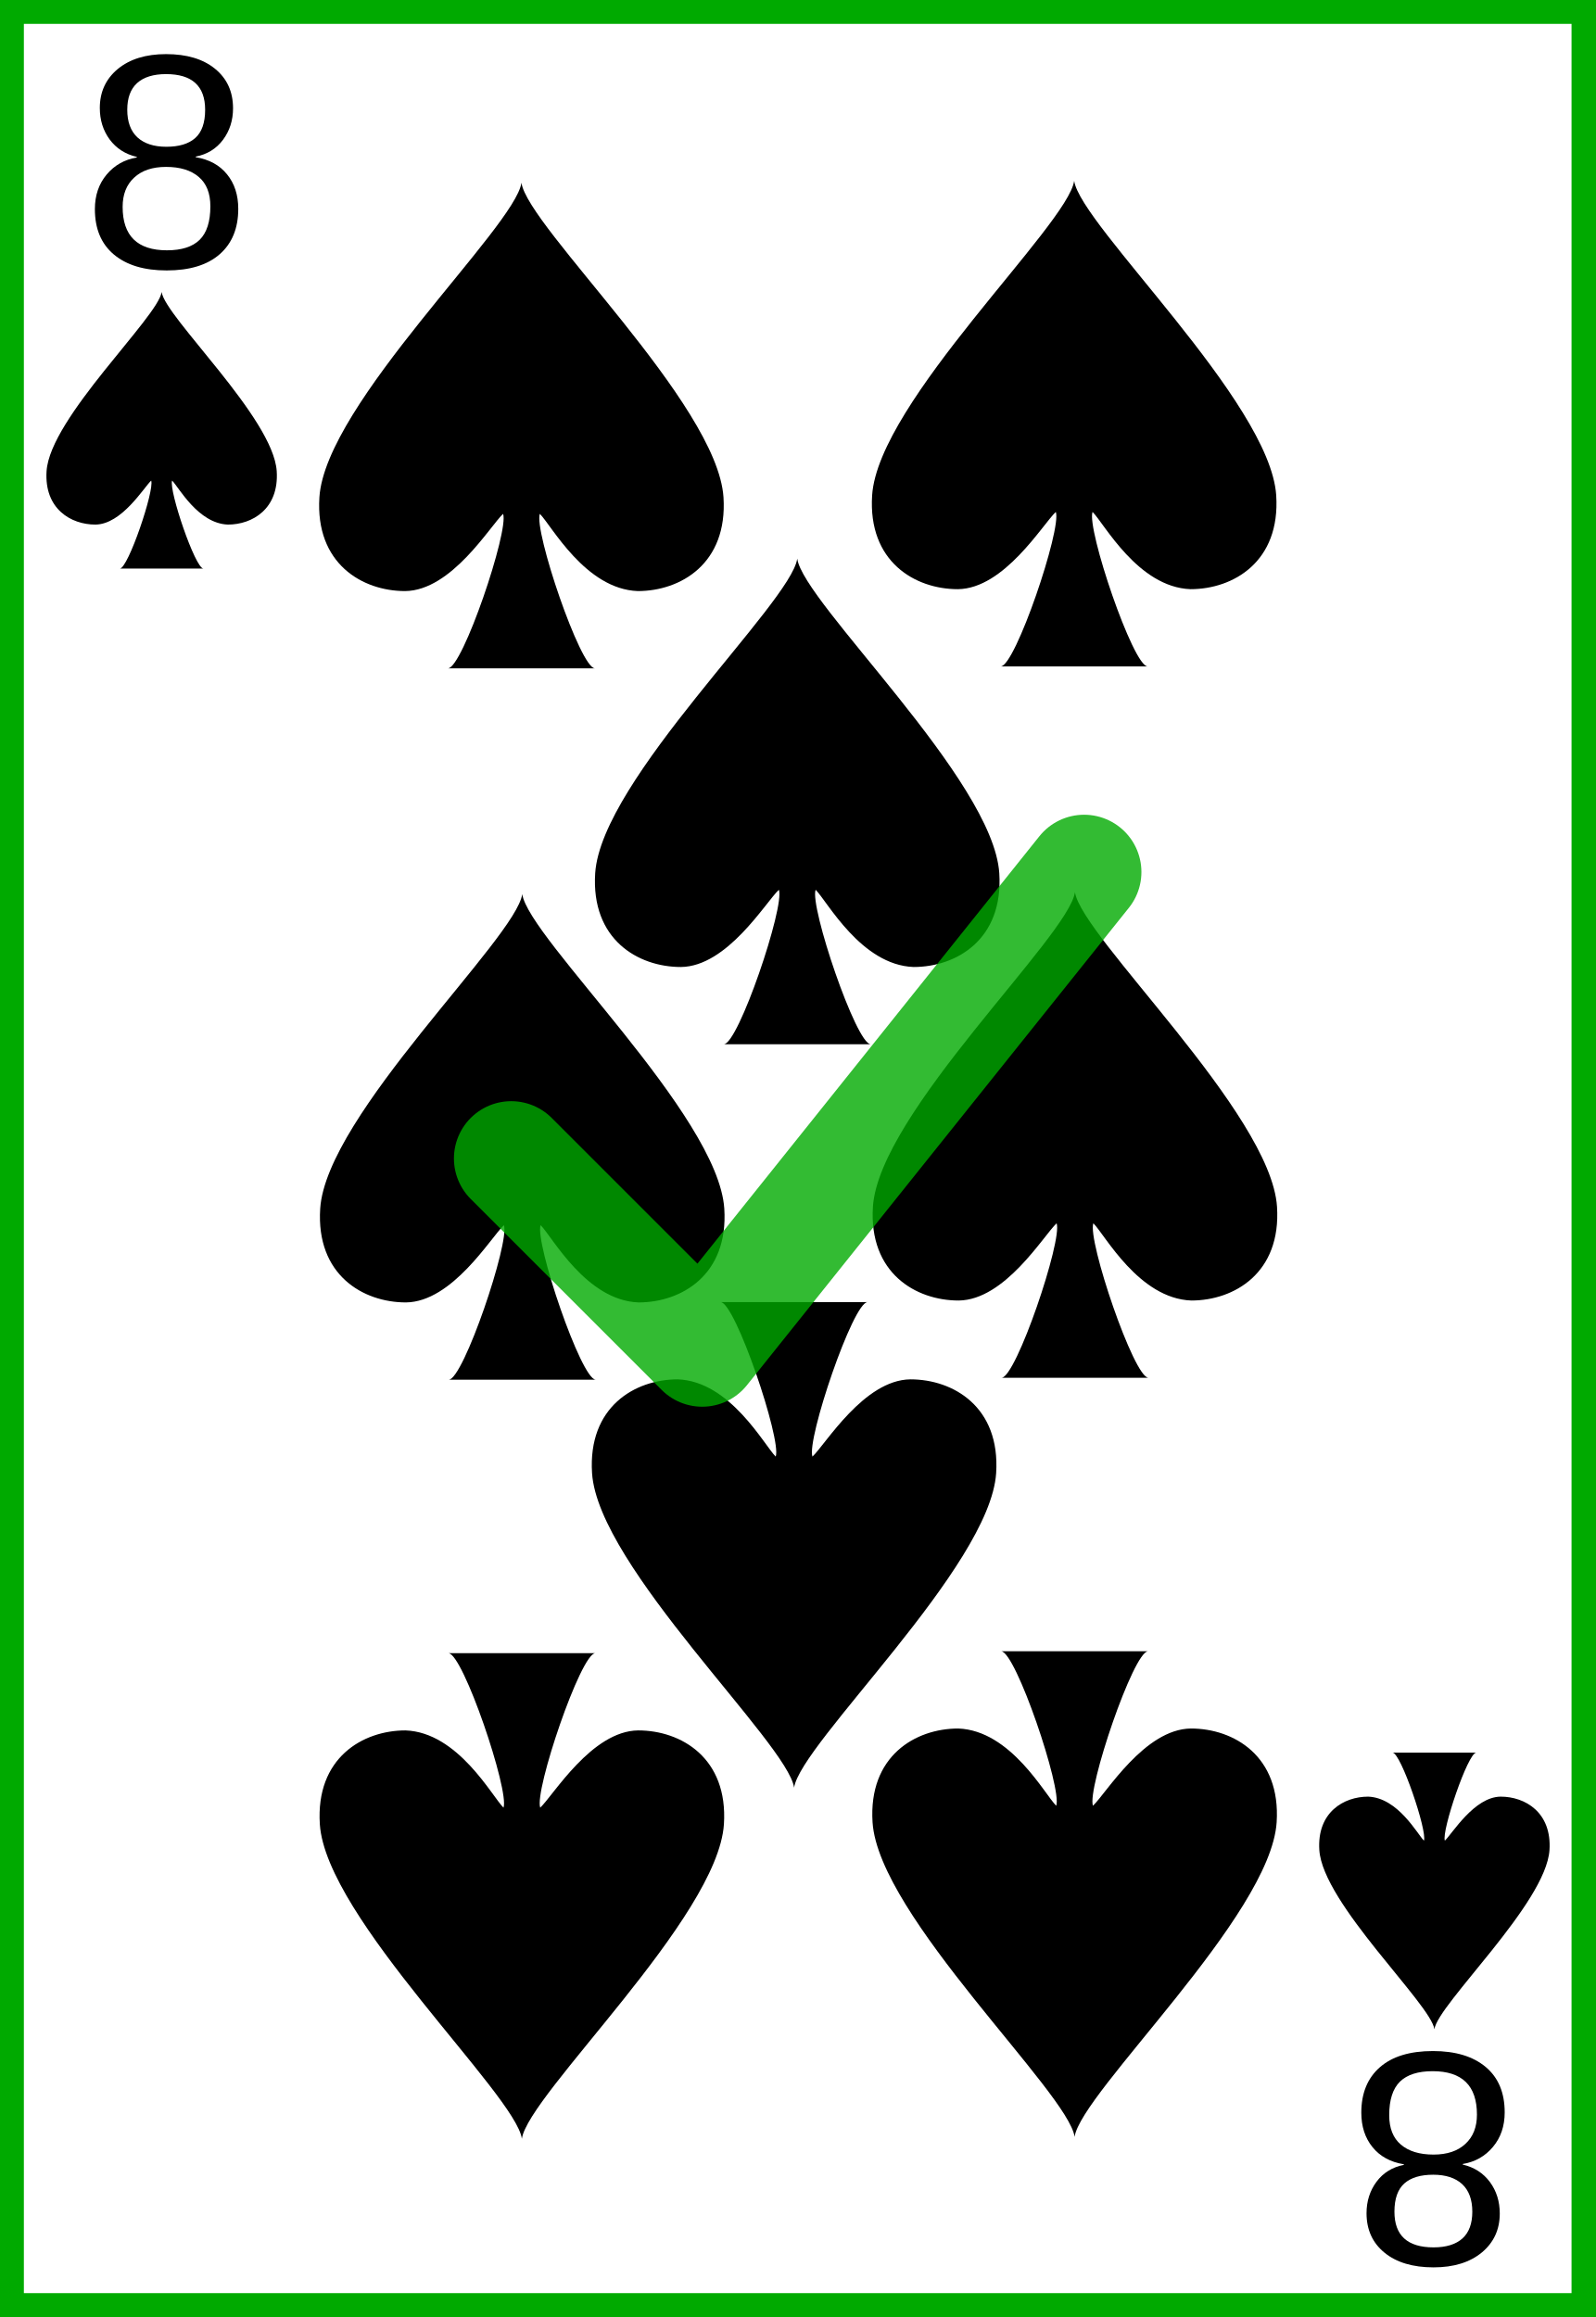
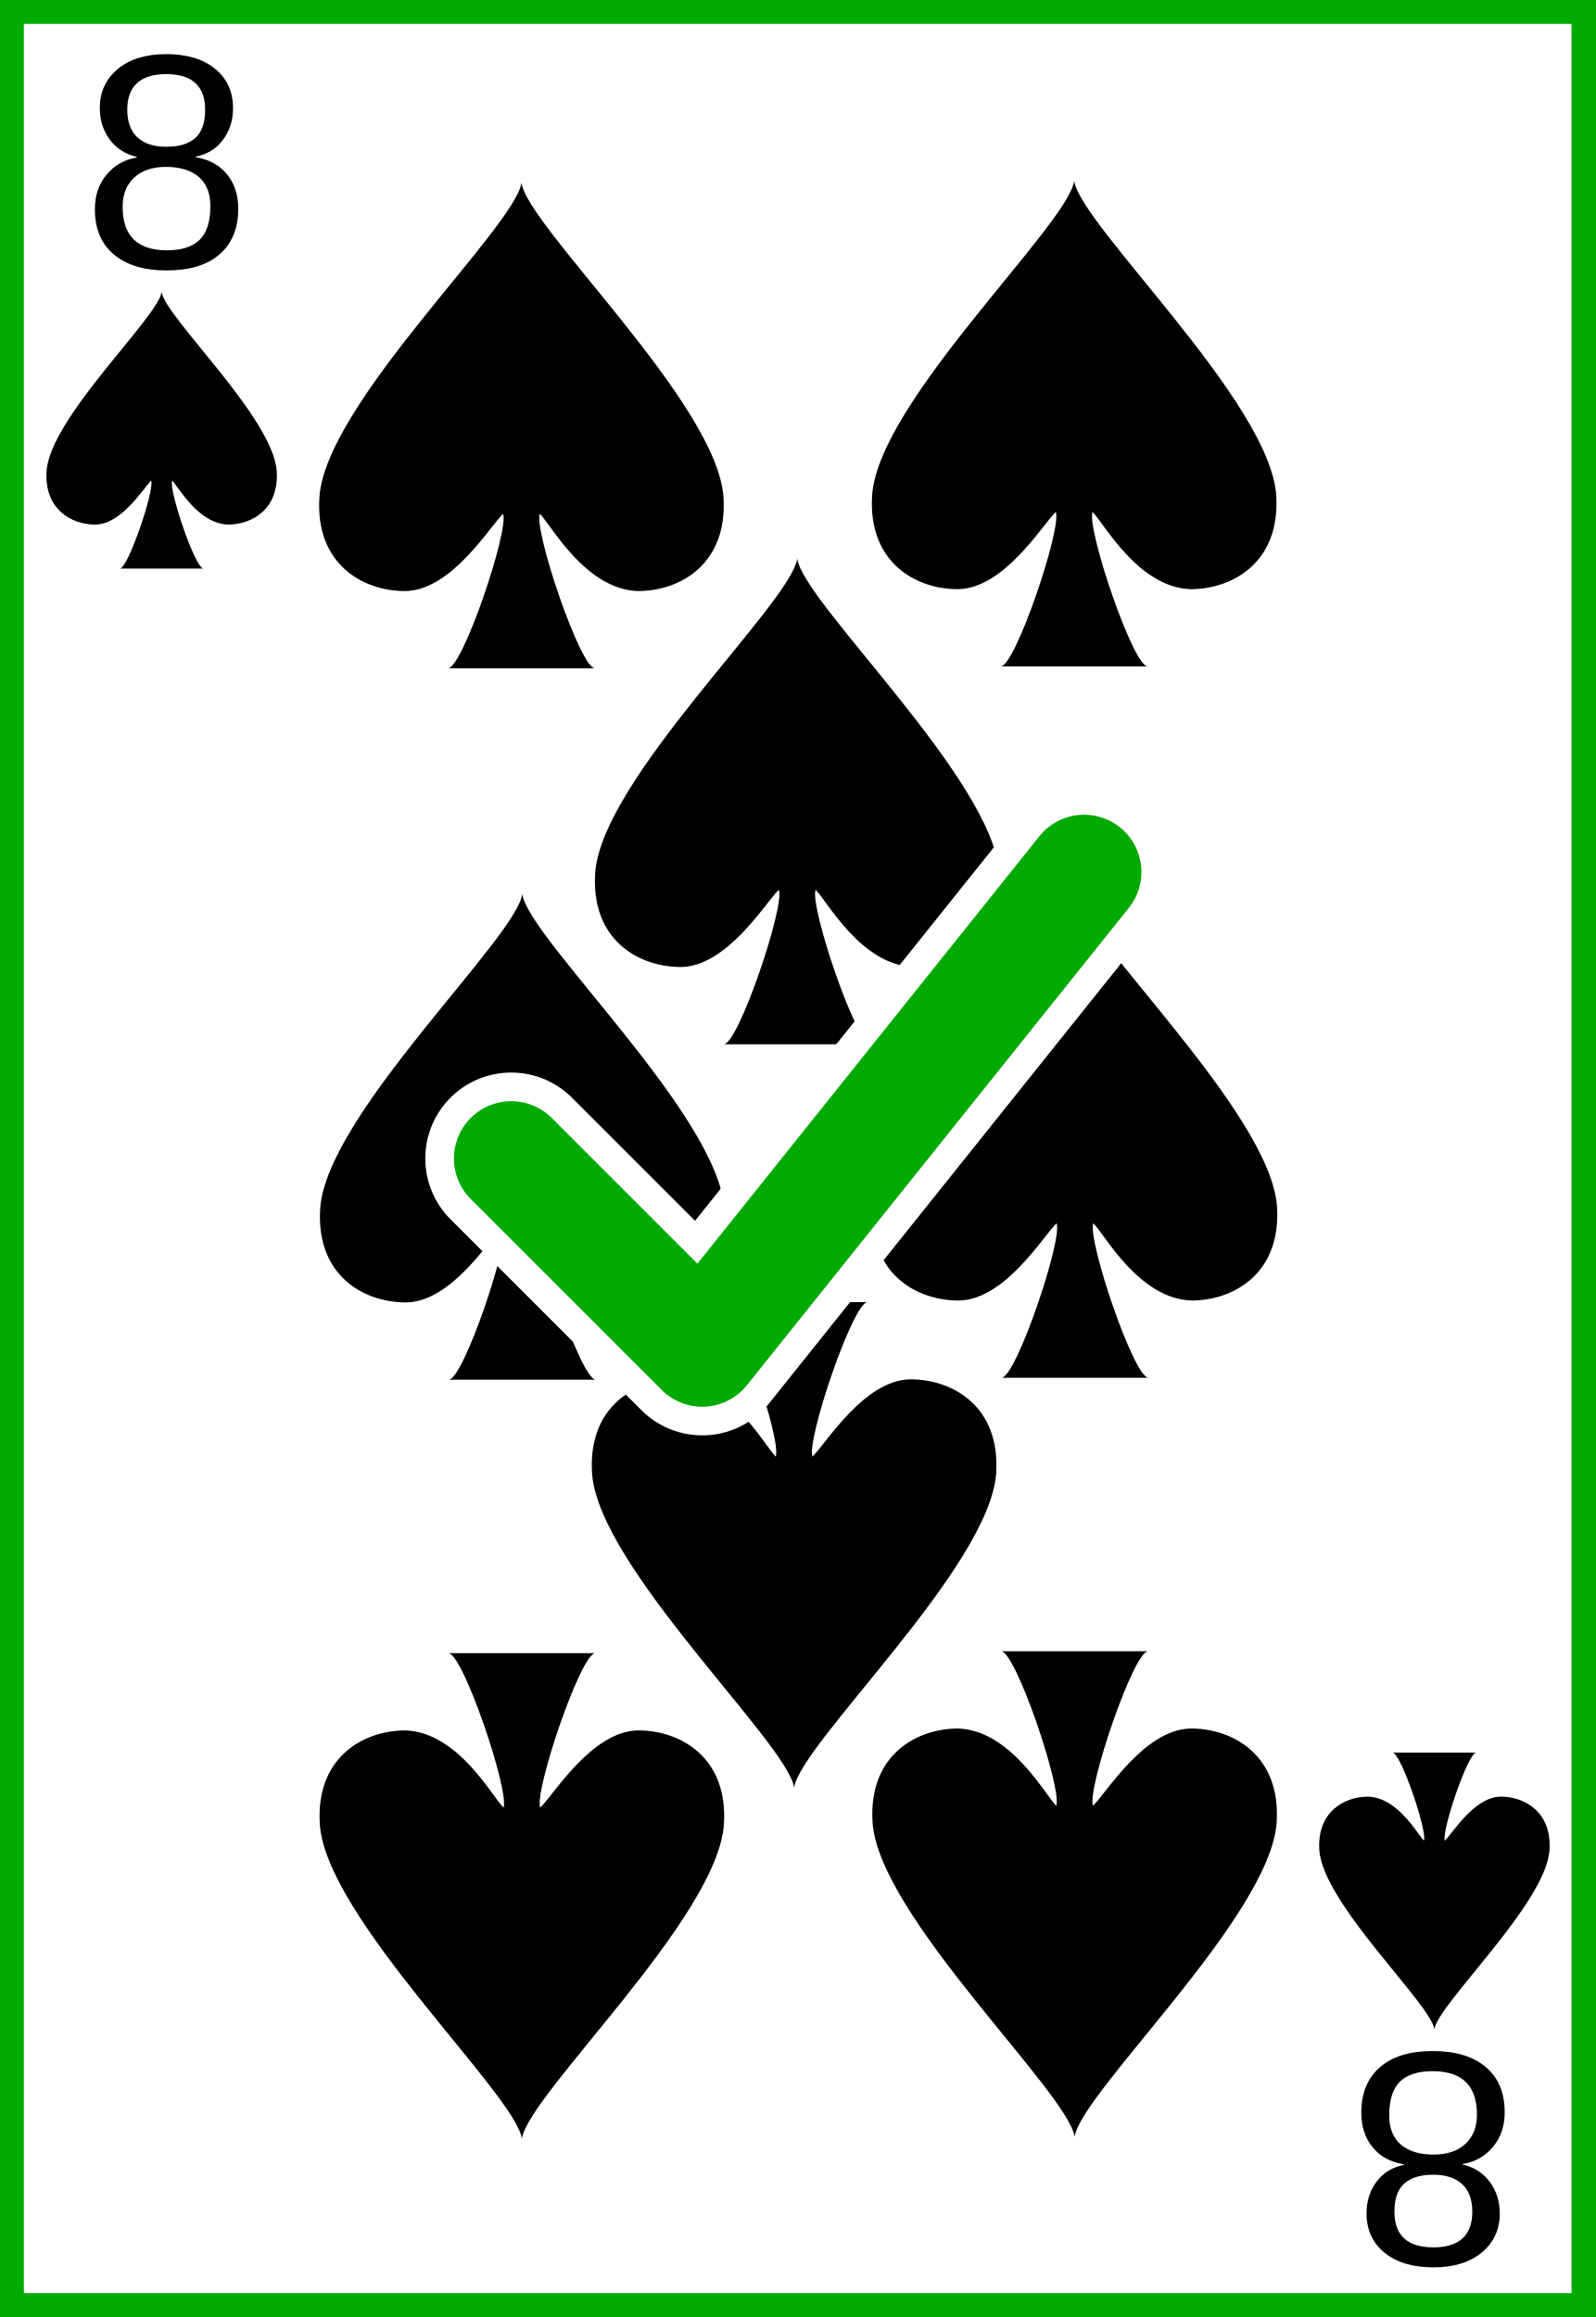
<svg xmlns="http://www.w3.org/2000/svg" width="167.087pt" height="242.667pt" viewBox="0 0 167.087 242.667" xml:space="preserve" id="svg2" version="1.1">
  <defs id="defs41" />
  <g id="Layer_x0020_1" style="fill-rule:nonzero;clip-rule:nonzero;stroke:#000000;stroke-miterlimit:4;">
    <path style="fill:#FFFFFF;stroke-width:0.5;" d="M166.837,235.548c0,3.777-3.087,6.869-6.871,6.869H7.111c-3.775,0-6.861-3.092-6.861-6.869V7.12C0.25,3.343,3.336,0.25,7.111,0.25h152.855    c3.784,0,6.871,3.093,6.871,6.87v228.428z" id="path5" />
    <g style="stroke:none;" id="g7">
      <g id="g9">
				
			</g>
    </g>
    <g id="g15">
			
		</g>
    <g id="g19">
			
		</g>
    <g style="stroke:none;" id="g23">
      <g id="g25">
				
			</g>
    </g>
    <g style="stroke:none;" id="g31">
      <g id="g33">
				
			</g>
    </g>
  </g>
  <text xml:space="preserve" style="font-size:32px;font-style:normal;font-weight:normal;line-height:125%;letter-spacing:0px;word-spacing:0px;fill:#000000;fill-opacity:1;stroke:none;font-family:Bitstream Vera Sans" x="8.547" y="28.013" id="text3788">
    <tspan id="tspan3790" x="8.547" y="28.013" style="font-style:normal;font-variant:normal;font-weight:normal;font-stretch:normal;font-family:Arial;-inkscape-font-specification:Arial">8</tspan>
  </text>
  <g transform="matrix(1.508595,0,0,1.379325,16.9291,45.0659)" id="layer1-7">
    <path id="sl" d="M 7.989,3.103 C 7.747,-0.954 0.242,-8.59 0,-10.5 c -0.242,1.909 -7.747,9.545 -7.989,13.603 -0.169,2.868 1.695,4.057 3.39,4.057 1.835,-0.022 3.351,-2.801 3.873,-3.341 0.242,0.716 -1.603,6.682 -2.179,6.682 l 5.811,0 C 2.33,10.501 0.485,4.535 0.727,3.819 1.184,4.315 2.524,7.077 4.601,7.16 6.295,7.159 8.158,5.971 7.989,3.103 z" style="fill:#000000" />
  </g>
  <g transform="matrix(2.648679,0,0,2.421718,54.61089,44.566)" id="layer1-7-88">
    <path id="sl-4" d="M 7.989,3.103 C 7.747,-0.954 0.242,-8.59 0,-10.5 c -0.242,1.909 -7.747,9.545 -7.989,13.603 -0.169,2.868 1.695,4.057 3.39,4.057 1.835,-0.022 3.351,-2.801 3.873,-3.341 0.242,0.716 -1.603,6.682 -2.179,6.682 l 5.811,0 C 2.33,10.501 0.485,4.535 0.727,3.819 1.184,4.315 2.524,7.077 4.601,7.16 6.295,7.159 8.158,5.971 7.989,3.103 z" style="fill:#000000" />
  </g>
  <text xml:space="preserve" style="font-size:32px;font-style:normal;font-weight:normal;line-height:125%;letter-spacing:0px;word-spacing:0px;fill:#000000;fill-opacity:1;stroke:none;font-family:Bitstream Vera Sans" x="-158.978" y="-215.124" id="text3788-7" transform="scale(-1,-1)">
    <tspan id="tspan3790-6" x="-158.978" y="-215.124" style="font-style:normal;font-variant:normal;font-weight:normal;font-stretch:normal;font-family:Arial;-inkscape-font-specification:Arial">8</tspan>
  </text>
  <g transform="matrix(-1.508595,0,0,-1.379325,150.2251,198.0441)" id="layer1-7-3">
    <path id="sl-1" d="M 7.989,3.103 C 7.747,-0.954 0.242,-8.59 0,-10.5 c -0.242,1.909 -7.747,9.545 -7.989,13.603 -0.169,2.868 1.695,4.057 3.39,4.057 1.835,-0.022 3.351,-2.801 3.873,-3.341 0.242,0.716 -1.603,6.682 -2.179,6.682 l 5.811,0 C 2.33,10.501 0.485,4.535 0.727,3.819 1.184,4.315 2.524,7.077 4.601,7.16 6.295,7.159 8.158,5.971 7.989,3.103 z" style="fill:#000000" />
  </g>
  <g transform="matrix(-2.648679,0,0,-2.421718,54.65613,198.5713)" id="layer1-7-88-7">
    <path id="sl-4-5" d="M 7.989,3.103 C 7.747,-0.954 0.242,-8.59 0,-10.5 c -0.242,1.909 -7.747,9.545 -7.989,13.603 -0.169,2.868 1.695,4.057 3.39,4.057 1.835,-0.022 3.351,-2.801 3.873,-3.341 0.242,0.716 -1.603,6.682 -2.179,6.682 l 5.811,0 C 2.33,10.501 0.485,4.535 0.727,3.819 1.184,4.315 2.524,7.077 4.601,7.16 6.295,7.159 8.158,5.971 7.989,3.103 z" style="fill:#000000" />
  </g>
  <g transform="matrix(2.648679,0,0,2.421718,54.6947,119.0673)" id="layer1-7-88-6">
    <path id="sl-4-8" d="M 7.989,3.103 C 7.747,-0.954 0.242,-8.59 0,-10.5 c -0.242,1.909 -7.747,9.545 -7.989,13.603 -0.169,2.868 1.695,4.057 3.39,4.057 1.835,-0.022 3.351,-2.801 3.873,-3.341 0.242,0.716 -1.603,6.682 -2.179,6.682 l 5.811,0 C 2.33,10.501 0.485,4.535 0.727,3.819 1.184,4.315 2.524,7.077 4.601,7.16 6.295,7.159 8.158,5.971 7.989,3.103 z" style="fill:#000000" />
  </g>
  <g transform="matrix(2.648679,0,0,2.421718,112.4978,44.36691)" id="layer1-7-88-68">
    <path id="sl-4-84" d="M 7.989,3.103 C 7.747,-0.954 0.242,-8.59 0,-10.5 c -0.242,1.909 -7.747,9.545 -7.989,13.603 -0.169,2.868 1.695,4.057 3.39,4.057 1.835,-0.022 3.351,-2.801 3.873,-3.341 0.242,0.716 -1.603,6.682 -2.179,6.682 l 5.811,0 C 2.33,10.501 0.485,4.535 0.727,3.819 1.184,4.315 2.524,7.077 4.601,7.16 6.295,7.159 8.158,5.971 7.989,3.103 z" style="fill:#000000" />
  </g>
  <g transform="matrix(-2.648679,0,0,-2.421718,112.543,198.3722)" id="layer1-7-88-7-3">
    <path id="sl-4-5-1" d="M 7.989,3.103 C 7.747,-0.954 0.242,-8.59 0,-10.5 c -0.242,1.909 -7.747,9.545 -7.989,13.603 -0.169,2.868 1.695,4.057 3.39,4.057 1.835,-0.022 3.351,-2.801 3.873,-3.341 0.242,0.716 -1.603,6.682 -2.179,6.682 l 5.811,0 C 2.33,10.501 0.485,4.535 0.727,3.819 1.184,4.315 2.524,7.077 4.601,7.16 6.295,7.159 8.158,5.971 7.989,3.103 z" style="fill:#000000" />
  </g>
  <g transform="matrix(2.648679,0,0,2.421718,112.5816,118.8682)" id="layer1-7-88-6-4">
    <path id="sl-4-8-9" d="M 7.989,3.103 C 7.747,-0.954 0.242,-8.59 0,-10.5 c -0.242,1.909 -7.747,9.545 -7.989,13.603 -0.169,2.868 1.695,4.057 3.39,4.057 1.835,-0.022 3.351,-2.801 3.873,-3.341 0.242,0.716 -1.603,6.682 -2.179,6.682 l 5.811,0 C 2.33,10.501 0.485,4.535 0.727,3.819 1.184,4.315 2.524,7.077 4.601,7.16 6.295,7.159 8.158,5.971 7.989,3.103 z" style="fill:#000000" />
  </g>
  <g transform="matrix(2.648679,0,0,2.421718,83.4947,83.93795)" id="layer1-7-88-688">
    <path id="sl-4-4" d="M 7.989,3.103 C 7.747,-0.954 0.242,-8.59 0,-10.5 c -0.242,1.909 -7.747,9.545 -7.989,13.603 -0.169,2.868 1.695,4.057 3.39,4.057 1.835,-0.022 3.351,-2.801 3.873,-3.341 0.242,0.716 -1.603,6.682 -2.179,6.682 l 5.811,0 C 2.33,10.501 0.485,4.535 0.727,3.819 1.184,4.315 2.524,7.077 4.601,7.16 6.295,7.159 8.158,5.971 7.989,3.103 z" style="fill:#000000" />
  </g>
  <g transform="matrix(-2.648679,0,0,-2.421718,83.16599,161.8032)" id="layer1-7-88-688-6">
    <path id="sl-4-4-8" d="M 7.989,3.103 C 7.747,-0.954 0.242,-8.59 0,-10.5 c -0.242,1.909 -7.747,9.545 -7.989,13.603 -0.169,2.868 1.695,4.057 3.39,4.057 1.835,-0.022 3.351,-2.801 3.873,-3.341 0.242,0.716 -1.603,6.682 -2.179,6.682 l 5.811,0 C 2.33,10.501 0.485,4.535 0.727,3.819 1.184,4.315 2.524,7.077 4.601,7.16 6.295,7.159 8.158,5.971 7.989,3.103 z" style="fill:#000000" />
  </g>
-   <path d="M 53.54 121.33 L 73.54 141.33 L 113.54 91.33" fill="none" stroke="#00AA00" stroke-width="12" stroke-linecap="round" stroke-linejoin="round" opacity="0.8" />
+   <path d="M 53.54 121.33 L 73.54 141.33 L 113.54 91.33" fill="none" stroke="#ffffff" stroke-width="18" stroke-linecap="round" stroke-linejoin="round" />
+   <path d="M 53.54 121.33 L 73.54 141.33 L 113.54 91.33" fill="none" stroke="#00AA00" stroke-width="12" stroke-linecap="round" stroke-linejoin="round" />
  <rect x="0" y="0" width="167.087" height="242.667" fill="none" stroke="#00AA00" stroke-width="5" />
</svg>
